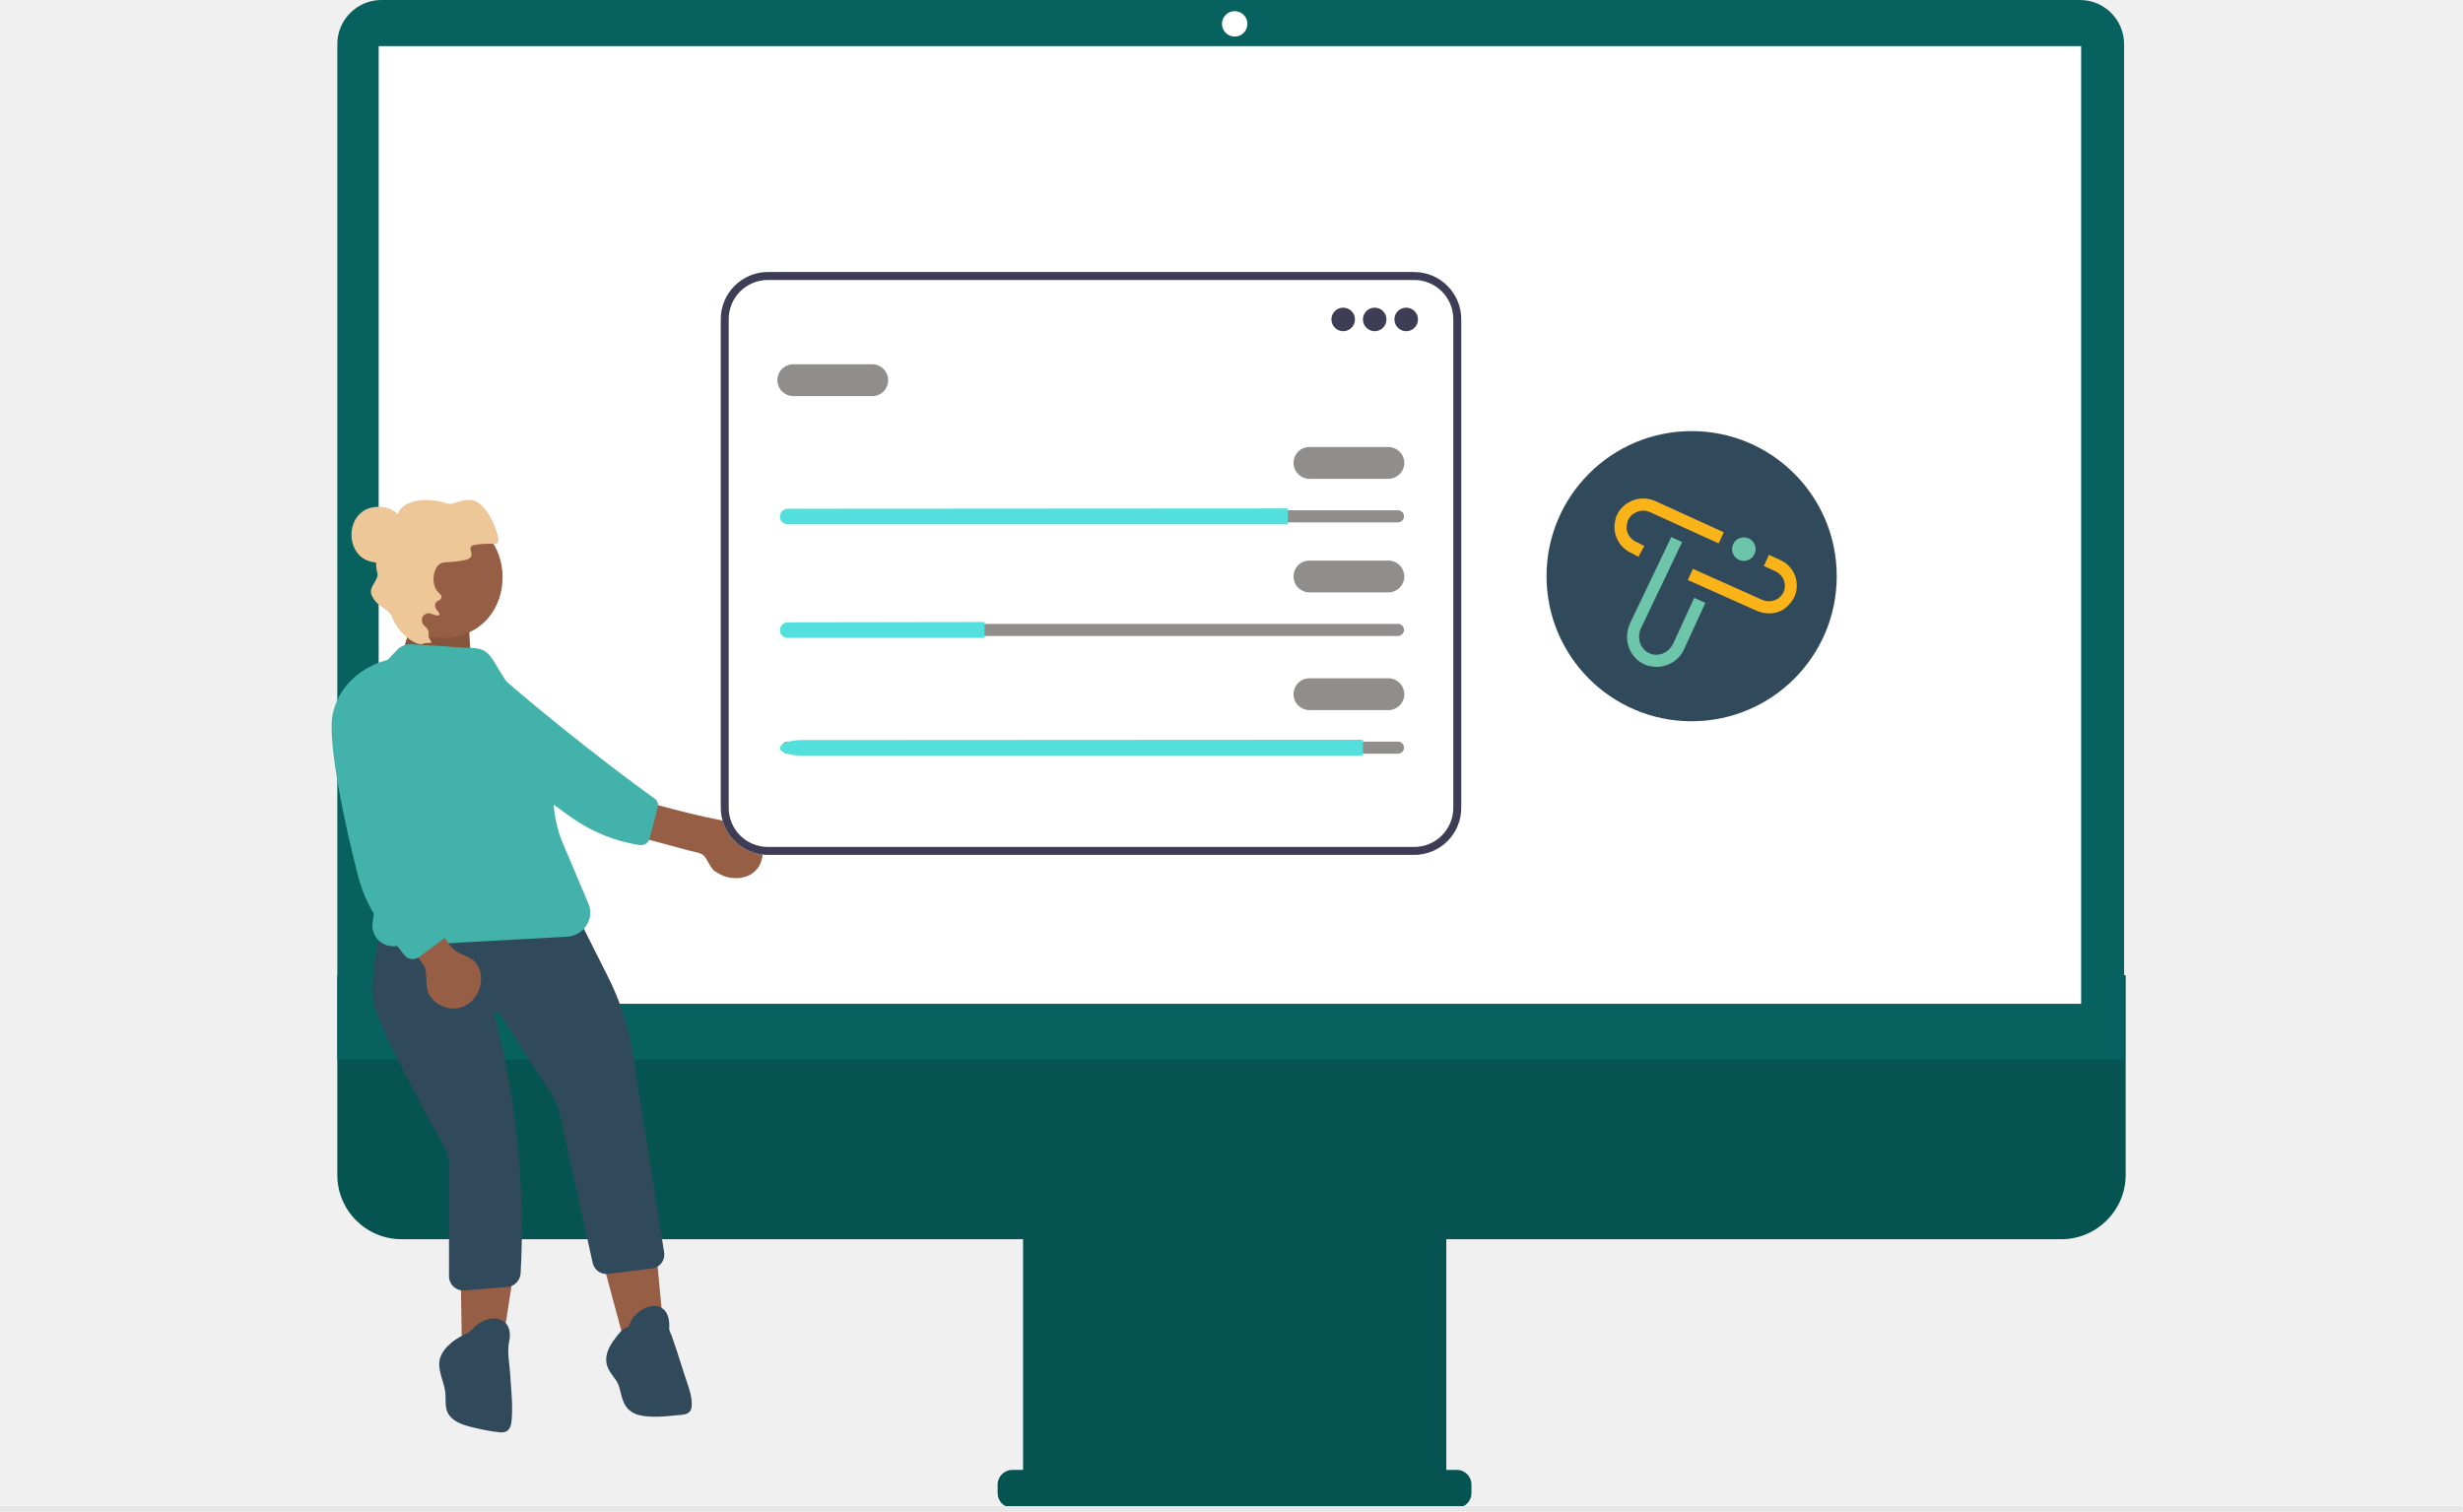
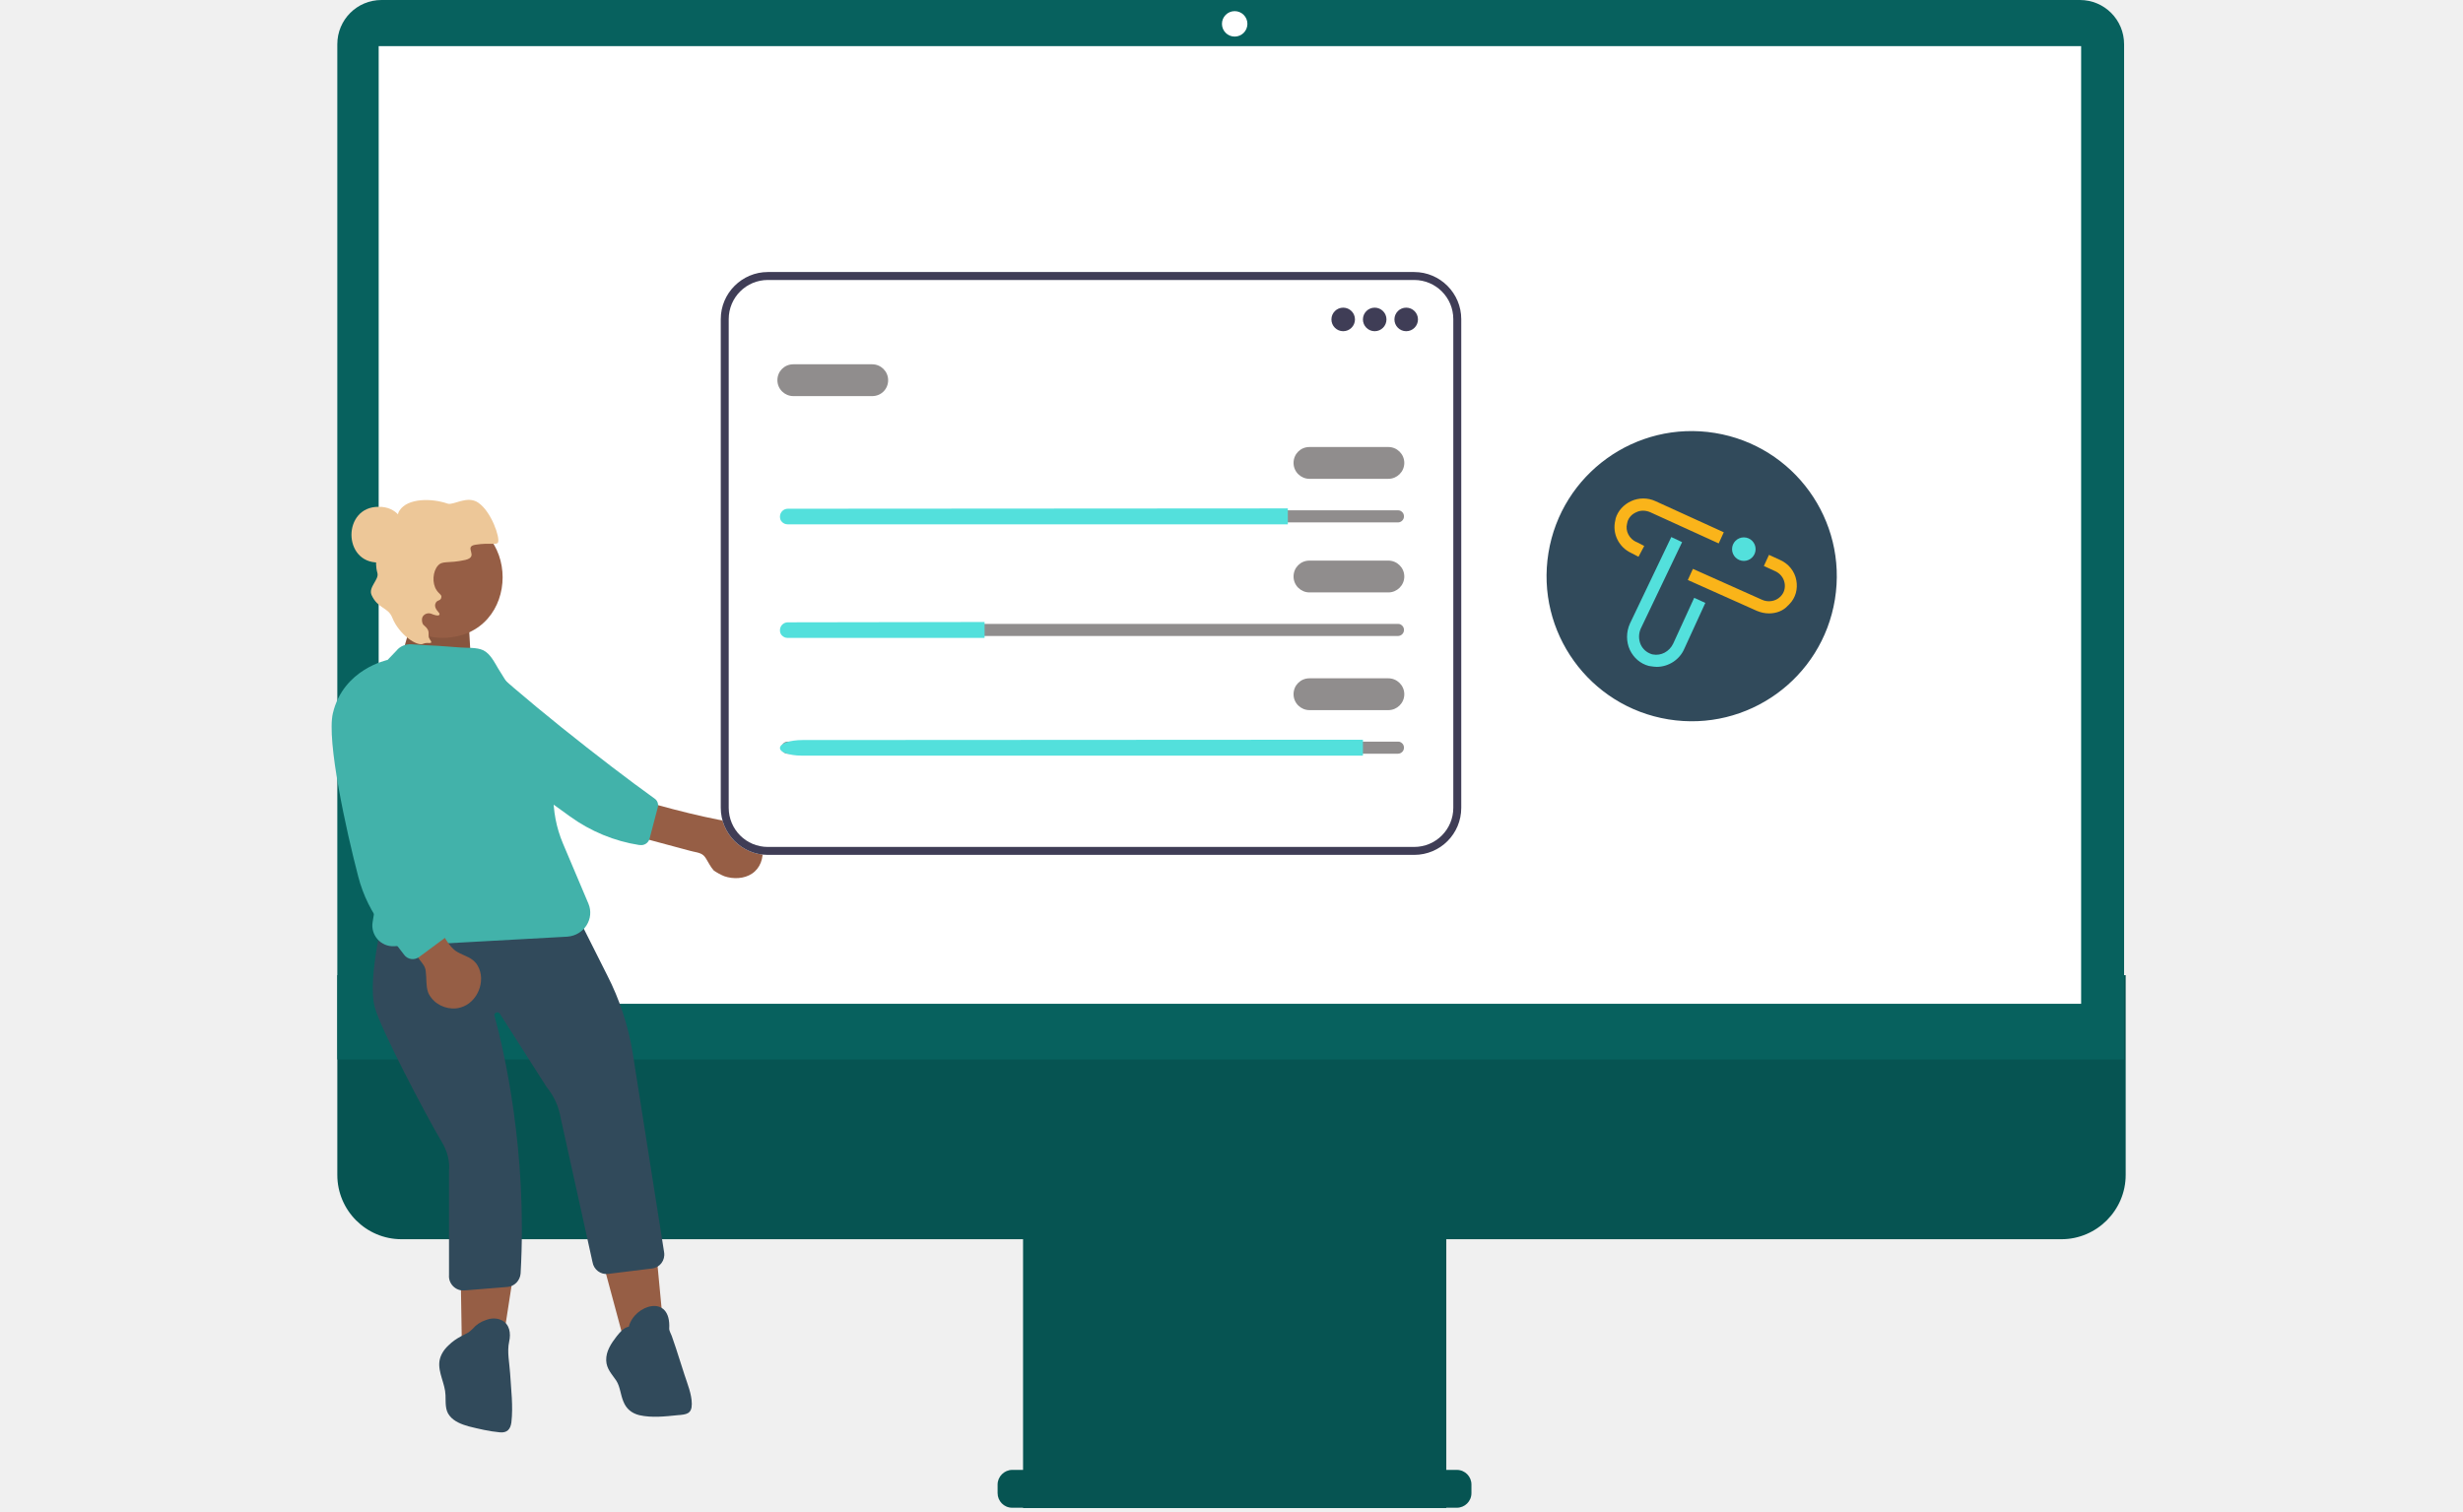
<svg xmlns="http://www.w3.org/2000/svg" version="1.1" id="Layer_1" x="0px" y="0px" viewBox="0 0 774 475.1" enable-background="new 0 0 774 475.1" xml:space="preserve">
  <path fill="#065452" d="M647.8,389.5H126.2c-11.2,0-20.2-9.1-20.2-20.2v-62.8h562v62.8C668,380.4,658.9,389.5,647.8,389.5z" />
  <rect x="321.5" y="379" fill="#065452" width="133" height="95" />
  <path fill="#065452" d="M318.1,462h139.7c2.6,0,4.6,2.1,4.6,4.6v2.7c0,2.6-2.1,4.6-4.6,4.6H318.1c-2.6,0-4.6-2.1-4.6-4.6v-2.7  C313.5,464.1,315.6,462,318.1,462z" />
  <path fill="#07615E" d="M667.5,333H106V13.9C106,6.2,112.2,0,119.9,0h533.7c7.7,0,13.9,6.2,13.9,13.9L667.5,333L667.5,333z" />
  <circle fill="#FFFFFF" cx="388" cy="7.5" r="4" />
  <rect x="119" y="14.5" fill="#FFFFFF" width="535" height="301" />
-   <circle fill="#314A5B" cx="531.6" cy="181.1" r="45.6" />
-   <path fill="#E6E6E6" d="M774,474.3L774,474.3c0,0.5-0.4,0.8-0.8,0.8H0v-1.7h773.2C773.7,473.5,774,473.8,774,474.3z" />
+   <ellipse transform="matrix(0.1602 -0.9871 0.9871 0.1602 267.6855 676.8267)" fill="#314A5B" cx="531.6" cy="181.1" rx="45.6" ry="45.6" />
  <polygon fill="#965E45" points="131,189.7 125.2,209.8 148.2,211.3 146.8,187.5 " />
-   <polygon opacity="0.1" points="131,189.7 125.2,209.8 148.2,211.3 146.8,187.5 " />
-   <path id="uuid-a6c07e27-609a-42c1-9803-308006772003-290" fill="#965E45" d="M227.6,275.4c2.9,1,6.3,0.8,8.7-0.8  c2.6-1.7,3.7-4.9,3.3-7.9c-0.3-1.8-1.1-3.5-2.3-4.8c-1.1-1.3-3.6-3.4-5.4-3.4c-4.9,0-26.1-5.4-31.1-7.3c0,0-3.3,11-3.3,11  c6.4,1.7,12.8,3.5,19.3,5.2c1.3,0.4,3.2,0.5,4.2,1.4c0.4,0.3,0.6,0.7,0.9,1.1c0.8,1.3,1.4,2.6,2.4,3.7  C225.3,274.3,226.4,274.9,227.6,275.4z" />
-   <path fill="#42B2AA" d="M149.5,205.4c0,0-14.4,17.4-6.1,24.5c5.5,4.8,24,18.3,35.7,26.7c6.5,4.7,14,7.8,21.8,9l0.2,0  c1.3,0.2,2.6-0.6,3-1.9l2.6-9.9c0.3-1.1-0.1-2.2-1-2.8C190.2,239.9,162.2,217.8,149.5,205.4L149.5,205.4z" />
+   <polygon opacity="0.1" enable-background="new    " points="131,189.7 125.2,209.8 148.2,211.3 146.8,187.5 " />
+   <path id="uuid-a6c07e27-609a-42c1-9803-308006772003-290" fill="#965E45" d="M227.6,275.4c2.9,1,6.3,0.8,8.7-0.8  c2.6-1.7,3.7-4.9,3.3-7.9c-0.3-1.8-1.1-3.5-2.3-4.8c-1.1-1.3-3.6-3.4-5.4-3.4c-4.9,0-26.1-5.4-31.1-7.3l-3.3,11  c6.4,1.7,12.8,3.5,19.3,5.2c1.3,0.4,3.2,0.5,4.2,1.4c0.4,0.3,0.6,0.7,0.9,1.1c0.8,1.3,1.4,2.6,2.4,3.7  C225.3,274.3,226.4,274.9,227.6,275.4z" />
+   <path fill="#42B2AA" d="M149.5,205.4c0,0-14.4,17.4-6.1,24.5c5.5,4.8,24,18.3,35.7,26.7c6.5,4.7,14,7.8,21.8,9h0.2  c1.3,0.2,2.6-0.6,3-1.9l2.6-9.9c0.3-1.1-0.1-2.2-1-2.8C190.2,239.9,162.2,217.8,149.5,205.4L149.5,205.4z" />
  <polygon fill="#965E45" points="187.7,390.2 195.7,419.9 208.5,417.5 205.6,386.9 " />
-   <path fill="#314A5B" d="M197.6,417c-1.7,0.3-2.8,1.8-3.8,3c-1.7,2.2-3.4,4.7-3.3,7.6c0.1,2.7,1.8,4.3,3.2,6.4  c1.2,1.9,1.3,4.4,2.2,6.5c0.9,2.3,2.6,3.7,5,4.3c4,0.9,8.1,0.4,12.1,0c2.7-0.2,4.4-0.4,4.4-3.5c0-3.1-1.4-6.4-2.3-9.2  c-0.9-2.8-1.8-5.6-2.7-8.4c-0.4-1.3-0.9-2.5-1.3-3.8c-0.2-0.6-0.8-1.6-0.8-2.2C211,406.4,199.3,410.1,197.6,417z" />
+   <path fill="#314A5B" d="M197.6,417c-1.7,0.3-2.8,1.8-3.8,3c-1.7,2.2-3.4,4.7-3.3,7.6c0.1,2.7,1.8,4.3,3.2,6.4  c1.2,1.9,1.3,4.4,2.2,6.5c0.9,2.3,2.6,3.7,5,4.3c4,0.9,8.1,0.4,12.1,0c2.7-0.2,4.4-0.4,4.4-3.5s-1.4-6.4-2.3-9.2  c-0.9-2.8-1.8-5.6-2.7-8.4c-0.4-1.3-0.9-2.5-1.3-3.8c-0.2-0.6-0.8-1.6-0.8-2.2C211,406.4,199.3,410.1,197.6,417z" />
  <polygon fill="#965E45" points="144.6,389.7 145.1,420.5 158.1,421.3 162.8,390.9 " />
  <path fill="#314A5B" d="M147.2,418.8c-0.7,0.4-1.4,0.7-2.3,1.2c-1.5,0.8-2.8,1.7-4,2.9c-1.4,1.3-2.5,3-2.8,4.9  c-0.5,3.6,1.8,7.1,1.9,10.7c0.1,2.3-0.2,4.7,1.3,6.5c1.4,1.8,3.8,2.7,5.9,3.3c3.2,0.8,6.6,1.6,9.9,1.9c2.2,0.2,3.3-0.9,3.6-3.1  c0.6-5.1-0.1-10.4-0.4-15.5c-0.2-3.2-1-6.7-0.3-9.9c0.6-2.6,0.2-5.6-2.5-6.8c-1.5-0.7-3.3-0.6-4.8,0c-1.6,0.5-3.1,1.5-4.2,2.8  C148,418.2,147.6,418.5,147.2,418.8z" />
-   <path fill="#314A5B" d="M121.2,285c0,0-6,22.3-3.4,31.7c1.9,6.8,15.4,32.7,21.3,42.7c1.5,2.6,2.3,5.7,2,8.7l0,32.7  c-0.2,2.7,2.1,5,4.8,4.8l13.6-1.1c2.2-0.2,3.9-2,4.1-4.2c2.2-38.3-5.2-70-8.2-81c-0.3-0.9,0.9-1.5,1.6-0.8l14.8,23.2  c2.3,2.8,3.8,6.1,4.4,9.7l10,45.3c0.4,2.4,2.6,4,4.9,3.7l13.8-1.7c2.5-0.3,4.2-2.6,3.8-5.1l-9.9-62.8c-1.4-8.5-4.1-16.7-8-24.3  l-8.4-16.7L121.2,285z" />
-   <path fill="#42B2AA" d="M129.3,202.5c-1.8-0.1-3.6,0.6-4.7,2l-4.6,4.8c0,0-2.7,50.7-0.7,55.8c1.3,3.3-0.7,16.1-2.2,24.7  c-0.7,4.1,2.6,7.9,6.9,7.6l54.3-3c5.3-0.4,8.6-5.7,6.6-10.4l-8-18.9c-2.1-5-3.1-10.3-3-15.7l0.1-3.9c0.1-5.8-1.5-11.4-4.8-16.3  c0,0-8.6-12.7-8.6-12.7c-1.4-2.1-2.7-4.2-4-6.3c-1.2-2-2.5-4.7-4.7-5.8c-2.1-1-5.1-0.7-7.4-0.9c-2.2-0.2-4.5-0.3-6.7-0.5  C135,202.9,132.2,202.7,129.3,202.5z" />
+   <path fill="#314A5B" d="M121.2,285c0,0-6,22.3-3.4,31.7c1.9,6.8,15.4,32.7,21.3,42.7c1.5,2.6,2.3,5.7,2,8.7v32.7  c-0.2,2.7,2.1,5,4.8,4.8l13.6-1.1c2.2-0.2,3.9-2,4.1-4.2c2.2-38.3-5.2-70-8.2-81c-0.3-0.9,0.9-1.5,1.6-0.8l14.8,23.2  c2.3,2.8,3.8,6.1,4.4,9.7l10,45.3c0.4,2.4,2.6,4,4.9,3.7l13.8-1.7c2.5-0.3,4.2-2.6,3.8-5.1l-9.9-62.8c-1.4-8.5-4.1-16.7-8-24.3  l-8.4-16.7L121.2,285z" />
+   <path fill="#42B2AA" d="M129.3,202.5c-1.8-0.1-3.6,0.6-4.7,2l-4.6,4.8c0,0-2.7,50.7-0.7,55.8c1.3,3.3-0.7,16.1-2.2,24.7  c-0.7,4.1,2.6,7.9,6.9,7.6l54.3-3c5.3-0.4,8.6-5.7,6.6-10.4l-8-18.9c-2.1-5-3.1-10.3-3-15.7l0.1-3.9c0.1-5.8-1.5-11.4-4.8-16.3  l-8.6-12.7c-1.4-2.1-2.7-4.2-4-6.3c-1.2-2-2.5-4.7-4.7-5.8c-2.1-1-5.1-0.7-7.4-0.9c-2.2-0.2-4.5-0.3-6.7-0.5  C135,202.9,132.2,202.7,129.3,202.5z" />
  <path fill="#EDC798" d="M119,159.3c11.3-0.2,11.3,17.7,0,17.5C107.6,177,107.6,159.2,119,159.3z" />
  <path fill="#965E45" d="M139.2,162.4c25,0.4,25,37.7,0,38.1C114.1,200.1,114.1,162.8,139.2,162.4z" />
  <path fill="#EDC798" d="M133.1,202.3c-2,1.1-7.7-2.9-9.8-8.1c-1.3-3.4-4.5-2.8-6.5-7.1c-1.2-2.5,2.4-4.9,1.8-7  c-1.1-3.9,0.3-7.3,0.4-7.7c1.5-3.7,3.6-3.6,5.3-7.8c1-2.6,0.4-2.9,1.3-4.2c2.5-3.8,9.9-3.9,15.1-2.1c1.8,0.6,6.1-2.7,9.6-0.3  c4.1,2.8,6.9,11,6.2,12.5c-0.4,0.9-2.5,0-7,0.7c-4.1,0.6,1.3,3.7-3.3,4.8c-5.5,1.2-7.1,0.1-8.6,1.8c-1.6,1.8-1.9,5.5-0.4,7.7  c0.7,1.1,1.7,1.5,1.5,2.2c-0.2,1.4-1.4,0.6-1.9,2.1c-0.5,1.7,1.6,2.8,1.3,3.3c0,0.4-0.7,0.6-2.6-0.2c-1.3-0.5-2.9,0.4-2.9,1.8  c0,0.7,0.1,1.5,0.7,1.9c2.4,2,0.7,2.8,1.8,4.4C136.4,202.8,134.4,201.7,133.1,202.3L133.1,202.3z" />
-   <path id="uuid-cdcc4a7b-c7e9-4136-bdd1-e7c84b73eb6c-291" fill="#965E45" d="M134.5,311.8c0.2,0.6,0.6,1.3,1.1,1.9  c2,2.6,5.8,3.9,9,3c5.4-1.4,8.3-8.4,5.5-13.2c-1.5-2.6-4-2.9-6.4-4.3c-2.8-1.6-4.5-5.7-6.2-8.4c-2.1-3.3-4.2-6.7-6.4-10  c-0.6-0.9-1.2-1.8-1.7-2.7c0,0-9.6,6.4-9.6,6.4c4.1,5.7,8,11.6,12.1,17.2c0.9,1.2,1.8,2.1,1.9,3.7  C134.1,307.7,133.8,309.7,134.5,311.8z" />
+   <path id="uuid-cdcc4a7b-c7e9-4136-bdd1-e7c84b73eb6c-291" fill="#965E45" d="M134.5,311.8c0.2,0.6,0.6,1.3,1.1,1.9  c2,2.6,5.8,3.9,9,3c5.4-1.4,8.3-8.4,5.5-13.2c-1.5-2.6-4-2.9-6.4-4.3c-2.8-1.6-4.5-5.7-6.2-8.4c-2.1-3.3-4.2-6.7-6.4-10  c-0.6-0.9-1.2-1.8-1.7-2.7l-9.6,6.4c4.1,5.7,8,11.6,12.1,17.2c0.9,1.2,1.8,2.1,1.9,3.7C134.1,307.7,133.8,309.7,134.5,311.8z" />
  <path fill="#42B2AA" d="M121.9,207.4c0,0-14,2.8-17.3,16.8c-2,8.7,4.2,36.9,8,51.4c1.5,5.8,4.2,11.2,7.8,15.9l6.6,8.6  c1.1,1.5,3.2,1.8,4.7,0.7l8.1-6c1.2-0.9,1.7-2.3,1.3-3.7C135.2,270.3,123.9,226.6,121.9,207.4L121.9,207.4z" />
  <path fill="#FFFFFF" d="M444.4,268.7H241.3c-8.2,0-14.8-6.7-14.8-14.8V100.3c0-8.2,6.7-14.8,14.8-14.8h203.1  c8.2,0,14.8,6.7,14.8,14.8v153.6C459.2,262.1,452.6,268.7,444.4,268.7L444.4,268.7z" />
  <path fill="#3F3D56" d="M444.4,268.7H241.3c-8.2,0-14.8-6.7-14.8-14.8V100.3c0-8.2,6.7-14.8,14.8-14.8h203.1  c8.2,0,14.8,6.7,14.8,14.8v153.6C459.2,262.1,452.6,268.7,444.4,268.7L444.4,268.7z M241.3,88c-6.8,0-12.3,5.5-12.3,12.3v153.6  c0,6.8,5.5,12.3,12.3,12.3h203.1c6.8,0,12.3-5.5,12.3-12.3V100.3c0-6.8-5.5-12.3-12.3-12.3H241.3z" />
  <circle fill="#3F3D56" cx="422.1" cy="100.4" r="3.7" />
  <circle fill="#3F3D56" cx="432" cy="100.4" r="3.7" />
  <circle fill="#3F3D56" cx="441.9" cy="100.4" r="3.7" />
  <path fill="#908D8D" d="M247.5,160.4c-1,0-1.9,0.8-1.9,1.9c0,0.5,0.2,1,0.5,1.3c0.4,0.4,0.8,0.6,1.3,0.6h191.9c1,0,1.9-0.8,1.9-1.9  c0-0.5-0.2-1-0.5-1.3c-0.4-0.4-0.8-0.6-1.3-0.6H247.5z" />
  <path fill="#53E0DC" d="M404.7,159.8v5H247.5c-0.7,0-1.3-0.3-1.7-0.7c-0.5-0.4-0.7-1.1-0.7-1.7c0-1.4,1.1-2.5,2.5-2.5L404.7,159.8  L404.7,159.8z" />
  <path fill="#908D8D" d="M436.3,150.5h-24.8c-2.7,0-5-2.2-5-5s2.2-5,5-5h24.8c2.7,0,5,2.2,5,5S439,150.5,436.3,150.5z" />
  <path fill="#908D8D" d="M274.1,124.5h-24.8c-2.7,0-5-2.2-5-5s2.2-5,5-5h24.8c2.7,0,5,2.2,5,5S276.9,124.5,274.1,124.5z" />
  <path fill="#908D8D" d="M247.5,196.1c-1,0-1.9,0.8-1.9,1.9c0,0.5,0.2,1,0.5,1.3c0.4,0.4,0.8,0.6,1.3,0.6h191.9c1,0,1.9-0.8,1.9-1.9  c0-0.5-0.2-1-0.5-1.3c-0.4-0.4-0.8-0.6-1.3-0.6H247.5z" />
  <path fill="#53E0DC" d="M309.4,195.5v5h-61.9c-0.7,0-1.3-0.3-1.7-0.7c-0.5-0.4-0.7-1.1-0.7-1.7c0-1.4,1.1-2.5,2.5-2.5L309.4,195.5  L309.4,195.5z" />
  <path fill="#908D8D" d="M436.3,186.2h-24.8c-2.7,0-5-2.2-5-5s2.2-5,5-5h24.8c2.7,0,5,2.2,5,5S439,186.2,436.3,186.2z" />
-   <path fill="#6DC6AA" d="M520.6,209.6c-0.6,0-1.2-0.1-1.9-0.2c-0.2,0-0.4-0.1-0.6-0.1c-2.6-0.7-4.7-2.5-5.9-5c-1.2-2.6-1.2-5.6,0-8.3  l13-27.2l3.4,1.6l-13,27.2c-0.7,1.6-0.7,3.4,0,5c0.7,1.5,1.9,2.5,3.4,3c0.1,0,0.2,0.1,0.4,0.1c2.6,0.5,5.2-0.9,6.4-3.4l6.6-14.4  l3.5,1.6l-6.6,14.4C527.8,207.4,524.3,209.6,520.6,209.6L520.6,209.6z" />
-   <path fill="#FAB41A" d="M514.9,175l-2.3-1.2c-3.9-1.8-6-6.1-5-10.2c0-0.2,0.1-0.3,0.1-0.5l0-0.1c0.7-2.4,2.5-4.4,4.9-5.5  c2.4-1.1,5.2-1.1,7.6,0l21.5,9.8l-1.6,3.5l-21.5-9.8c-1.4-0.6-3-0.7-4.4,0c-1.4,0.6-2.4,1.7-2.8,3.1l0,0.1c0,0.1-0.1,0.3-0.1,0.4  c-0.6,2.3,0.7,4.8,3,5.8l0.1,0l2.3,1.2L514.9,175L514.9,175z" />
+   <path fill="#53E0DC" d="M520.6,209.6c-0.6,0-1.2-0.1-1.9-0.2c-0.2,0-0.4-0.1-0.6-0.1c-2.6-0.7-4.7-2.5-5.9-5c-1.2-2.6-1.2-5.6,0-8.3  l13-27.2l3.4,1.6l-13,27.2c-0.7,1.6-0.7,3.4,0,5c0.7,1.5,1.9,2.5,3.4,3c0.1,0,0.2,0.1,0.4,0.1c2.6,0.5,5.2-0.9,6.4-3.4l6.6-14.4  l3.5,1.6l-6.6,14.4C527.8,207.4,524.3,209.6,520.6,209.6L520.6,209.6z" />
+   <path fill="#FAB41A" d="M514.9,175l-2.3-1.2c-3.9-1.8-6-6.1-5-10.2c0-0.2,0.1-0.3,0.1-0.5V163c0.7-2.4,2.5-4.4,4.9-5.5  c2.4-1.1,5.2-1.1,7.6,0l21.5,9.8l-1.6,3.5l-21.5-9.8c-1.4-0.6-3-0.7-4.4,0c-1.4,0.6-2.4,1.7-2.8,3.1v0.1c0,0.1-0.1,0.3-0.1,0.4  c-0.6,2.3,0.7,4.8,3,5.8h0.1l2.3,1.2L514.9,175L514.9,175z" />
  <path fill="#FAB419" d="M555.9,192.8c-1.3,0-2.6-0.3-3.8-0.8l-21.7-9.7l1.6-3.5l21.7,9.7c1.9,0.9,4.3,0.5,5.7-0.9l0,0  c0.1-0.1,0.2-0.1,0.2-0.2l0,0c1.1-1.1,1.5-2.7,1.2-4.2c-0.3-1.6-1.4-3-3-3.7l-3.5-1.6l1.6-3.5l3.5,1.6c2.7,1.2,4.6,3.6,5.1,6.4  c0.5,2.7-0.2,5.5-2.2,7.5c-0.1,0.2-0.3,0.3-0.4,0.4C560.4,192,558.2,192.8,555.9,192.8L555.9,192.8z" />
-   <circle fill="#6CC5A9" cx="548" cy="172.6" r="3.7" />
+   <circle fill="#53E0DC" cx="548" cy="172.6" r="3.7" />
  <path fill="#908D8D" d="M247.5,233.1c-1,0-1.9,0.8-1.9,1.9c0,0.5,0.2,1,0.5,1.3c0.4,0.4,0.8,0.6,1.3,0.6h191.9c1,0,1.9-0.8,1.9-1.9  c0-0.5-0.2-1-0.5-1.3c-0.4-0.4-0.8-0.6-1.3-0.6H247.5z" />
  <path fill="#53E0DC" d="M428.3,232.5v5H251.9c-2,0-3.7-0.3-4.8-0.7c-1.4-0.4-2-1.1-2-1.7c0-1.4,3.1-2.5,7.1-2.5L428.3,232.5  L428.3,232.5z" />
  <path fill="#908D8D" d="M436.3,223.2h-24.8c-2.7,0-5-2.2-5-5s2.2-5,5-5h24.8c2.7,0,5,2.2,5,5S439,223.2,436.3,223.2z" />
  <path fill="none" stroke="#065452" stroke-width="0.75" stroke-linecap="round" stroke-miterlimit="10" d="M125,162" />
  <path fill="none" stroke="#065452" stroke-width="0.75" stroke-linecap="round" stroke-miterlimit="10" d="M118.2,176.4" />
</svg>
